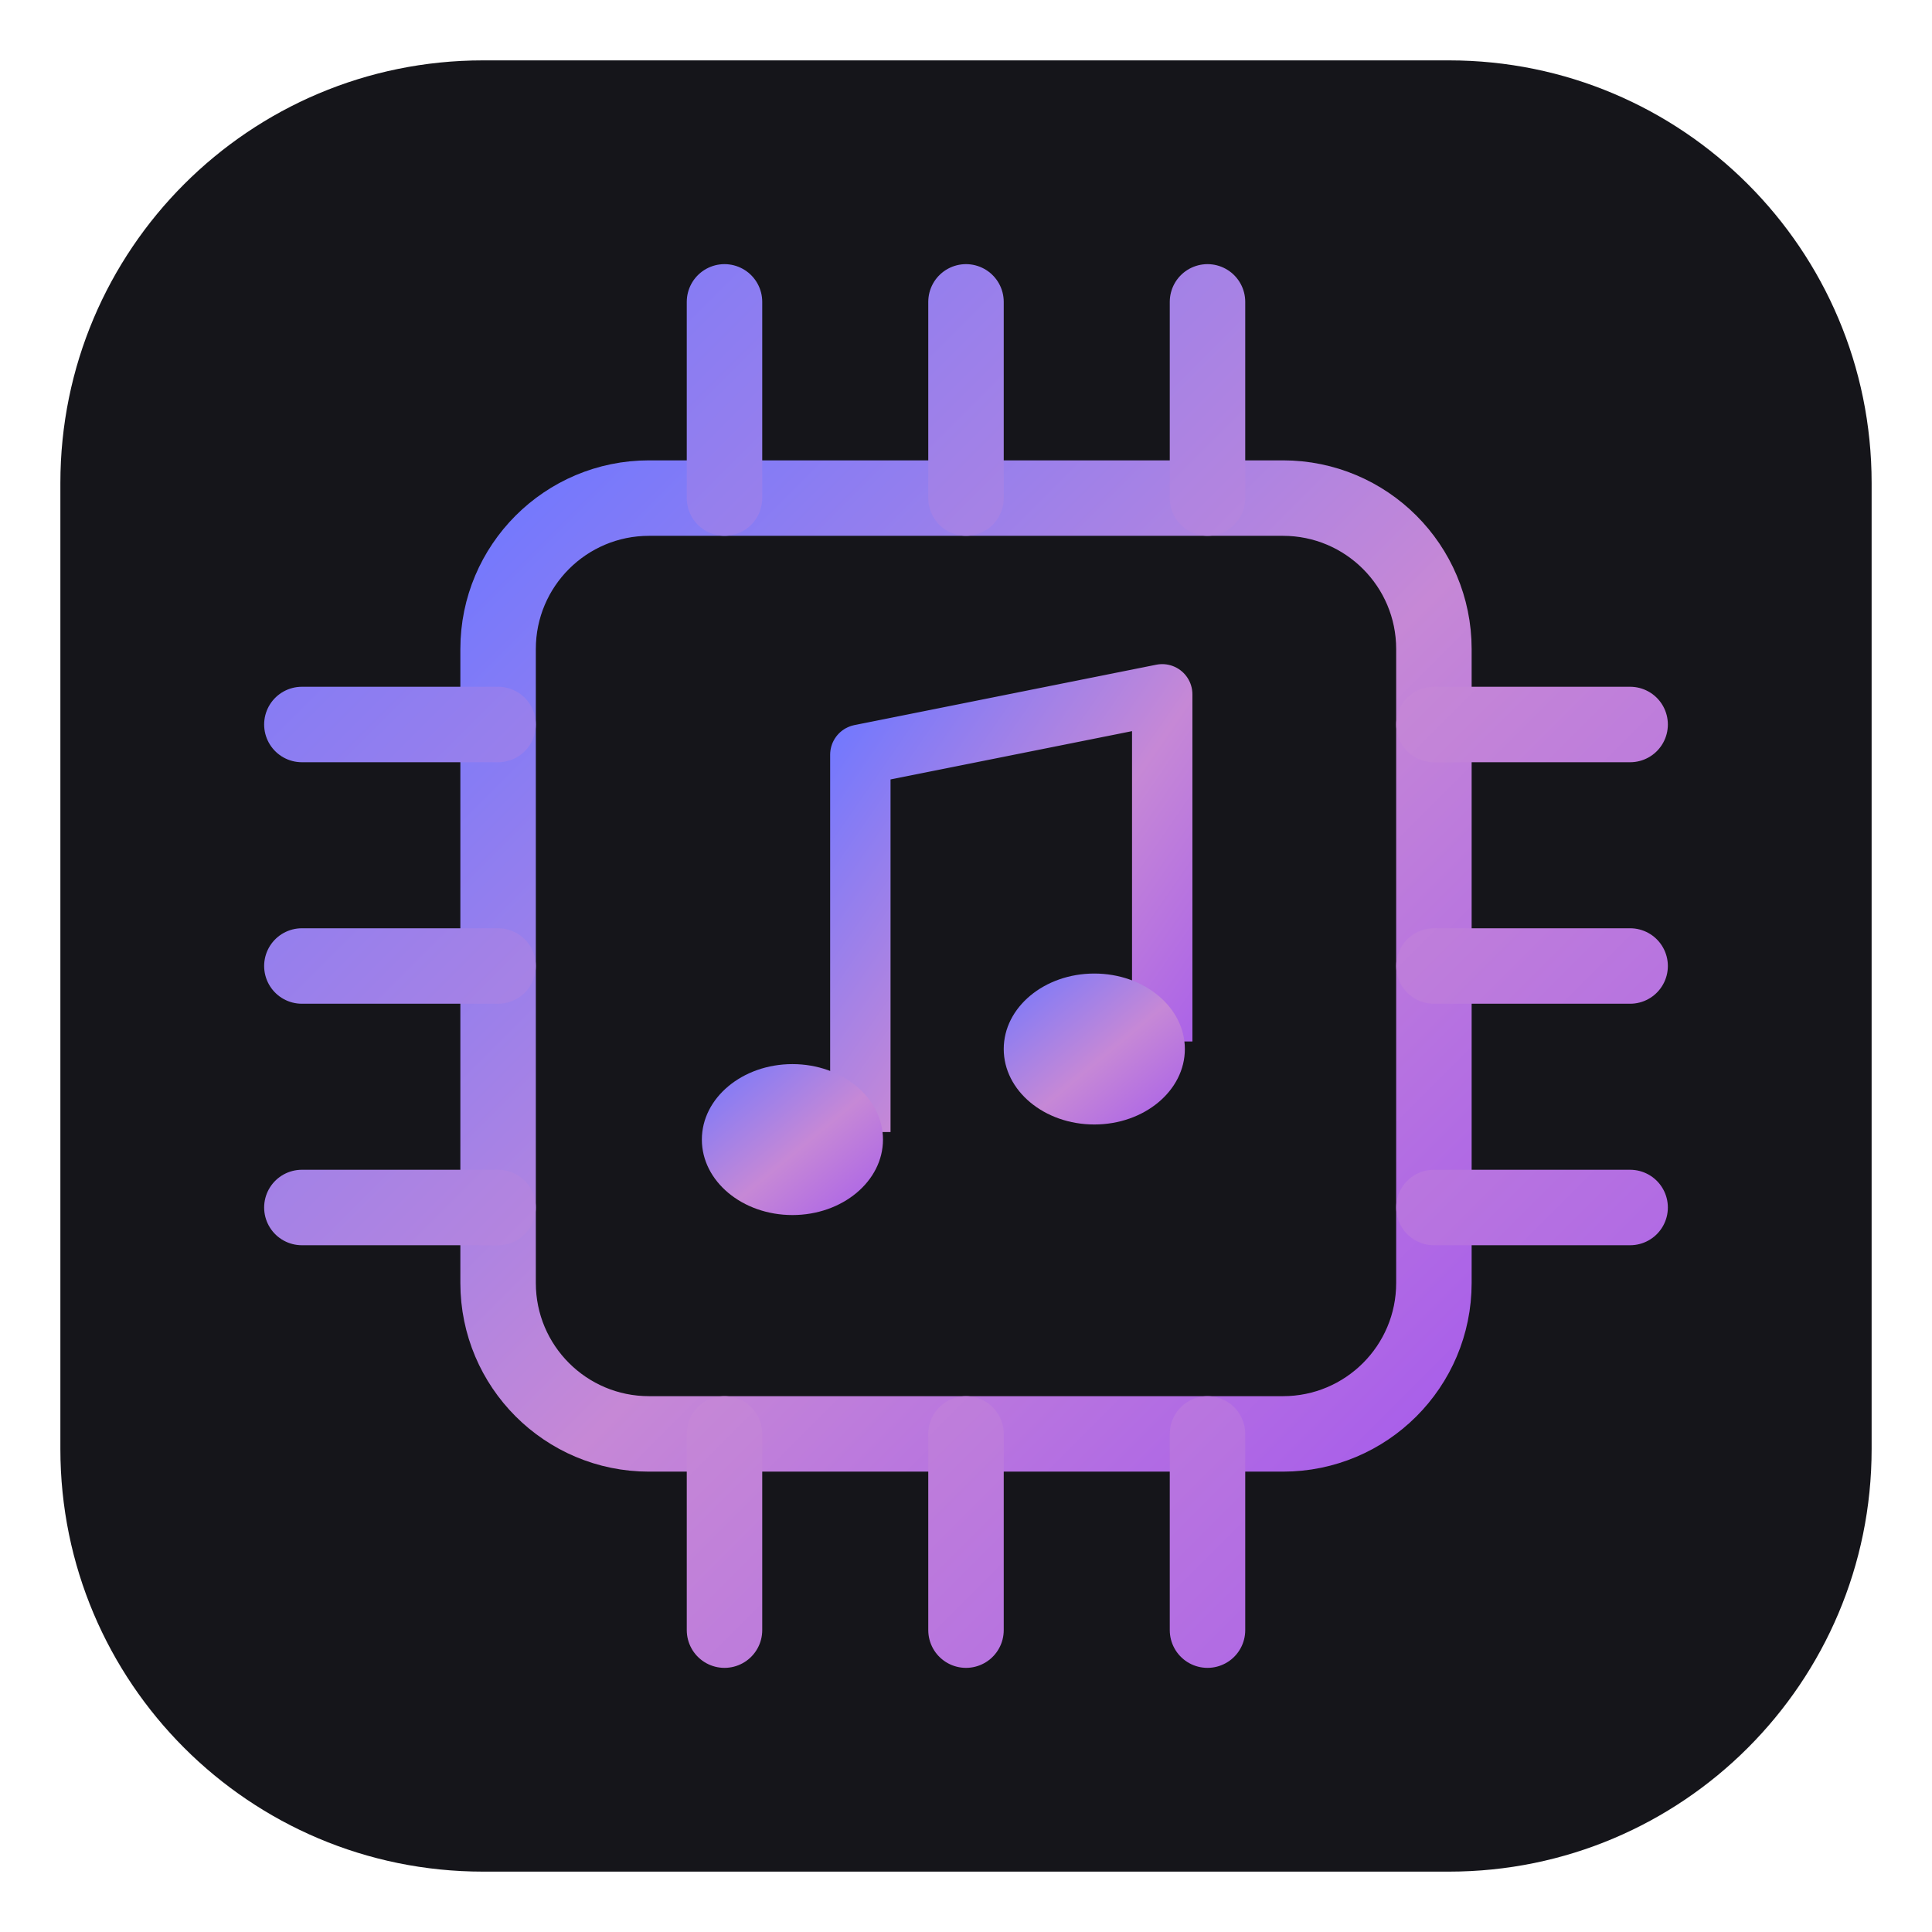
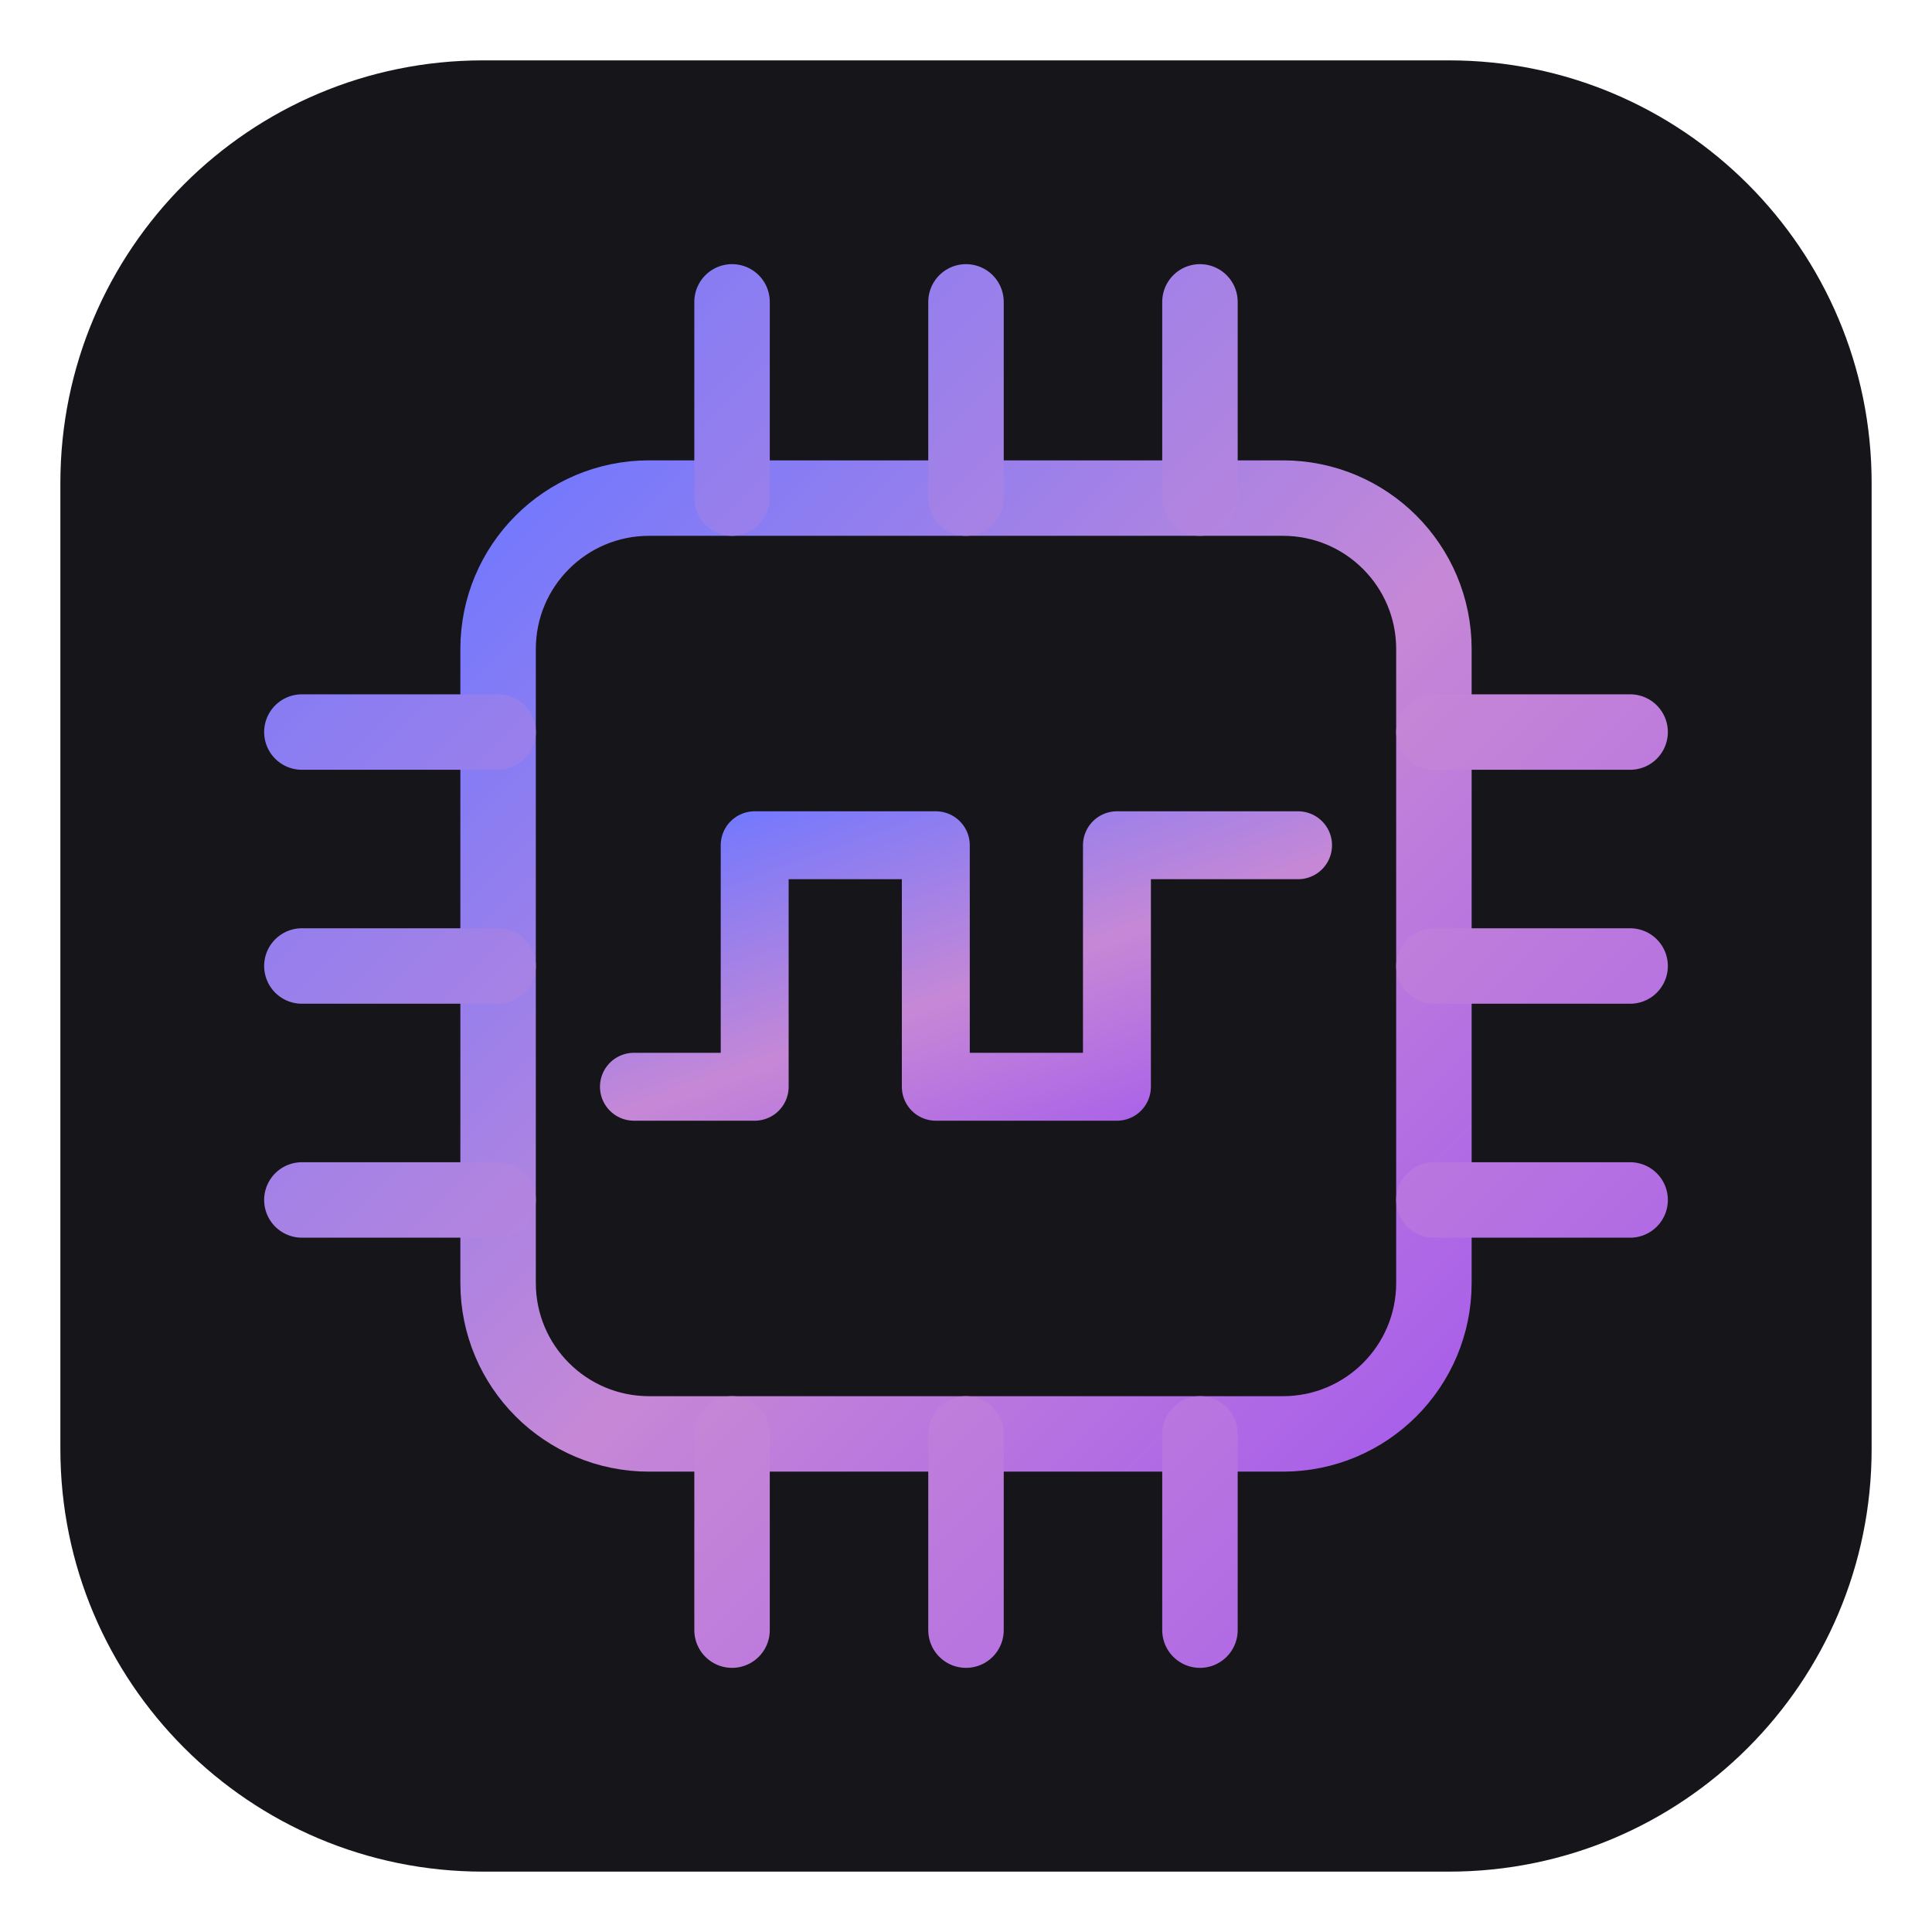
<svg xmlns="http://www.w3.org/2000/svg" width="256" height="256" viewBox="0 0 256 256">
  <defs>
    <linearGradient id="p" x1="0" y1="0" x2="1" y2="1">
      <stop offset="0" stop-color="#7278fe" />
      <stop offset="0.55" stop-color="#c688d6" />
      <stop offset="1" stop-color="#a85eea" />
    </linearGradient>
  </defs>
  <rect x="8" y="8" width="240" height="240" rx="56" fill="#15151a" />
  <g stroke="url(#p)" stroke-width="10" stroke-linecap="round" fill="none">
    <rect x="66" y="66" width="124" height="124" rx="20" />
-     <path d="M96 40v26M128 40v26M160 40v26M96 190v26M128 190v26M160 190v26M40 96h26M40 128h26M40 160h26M190 96h26M190 128h26M190 160h26" />
+     <path d="M97 40v26M128 40v26M159 40v26M97 190v26M128 190v26M159 190v26M40 97h26M40 128h26M40 159h26M190 97h26M190 128h26M190 159h26" />
  </g>
-   <g fill="url(#p)">
-     <path d="M114 150V100l40-8v46" stroke="url(#p)" stroke-width="8" stroke-linejoin="round" fill="none" />
-     <ellipse cx="105" cy="151" rx="12" ry="10" />
-     <ellipse cx="145" cy="139" rx="12" ry="10" />
-   </g>
+   <path d="M84 144H100V112H124V144H148V112H172" stroke="url(#p)" stroke-width="9" fill="none" stroke-linecap="round" stroke-linejoin="round" />
</svg>
